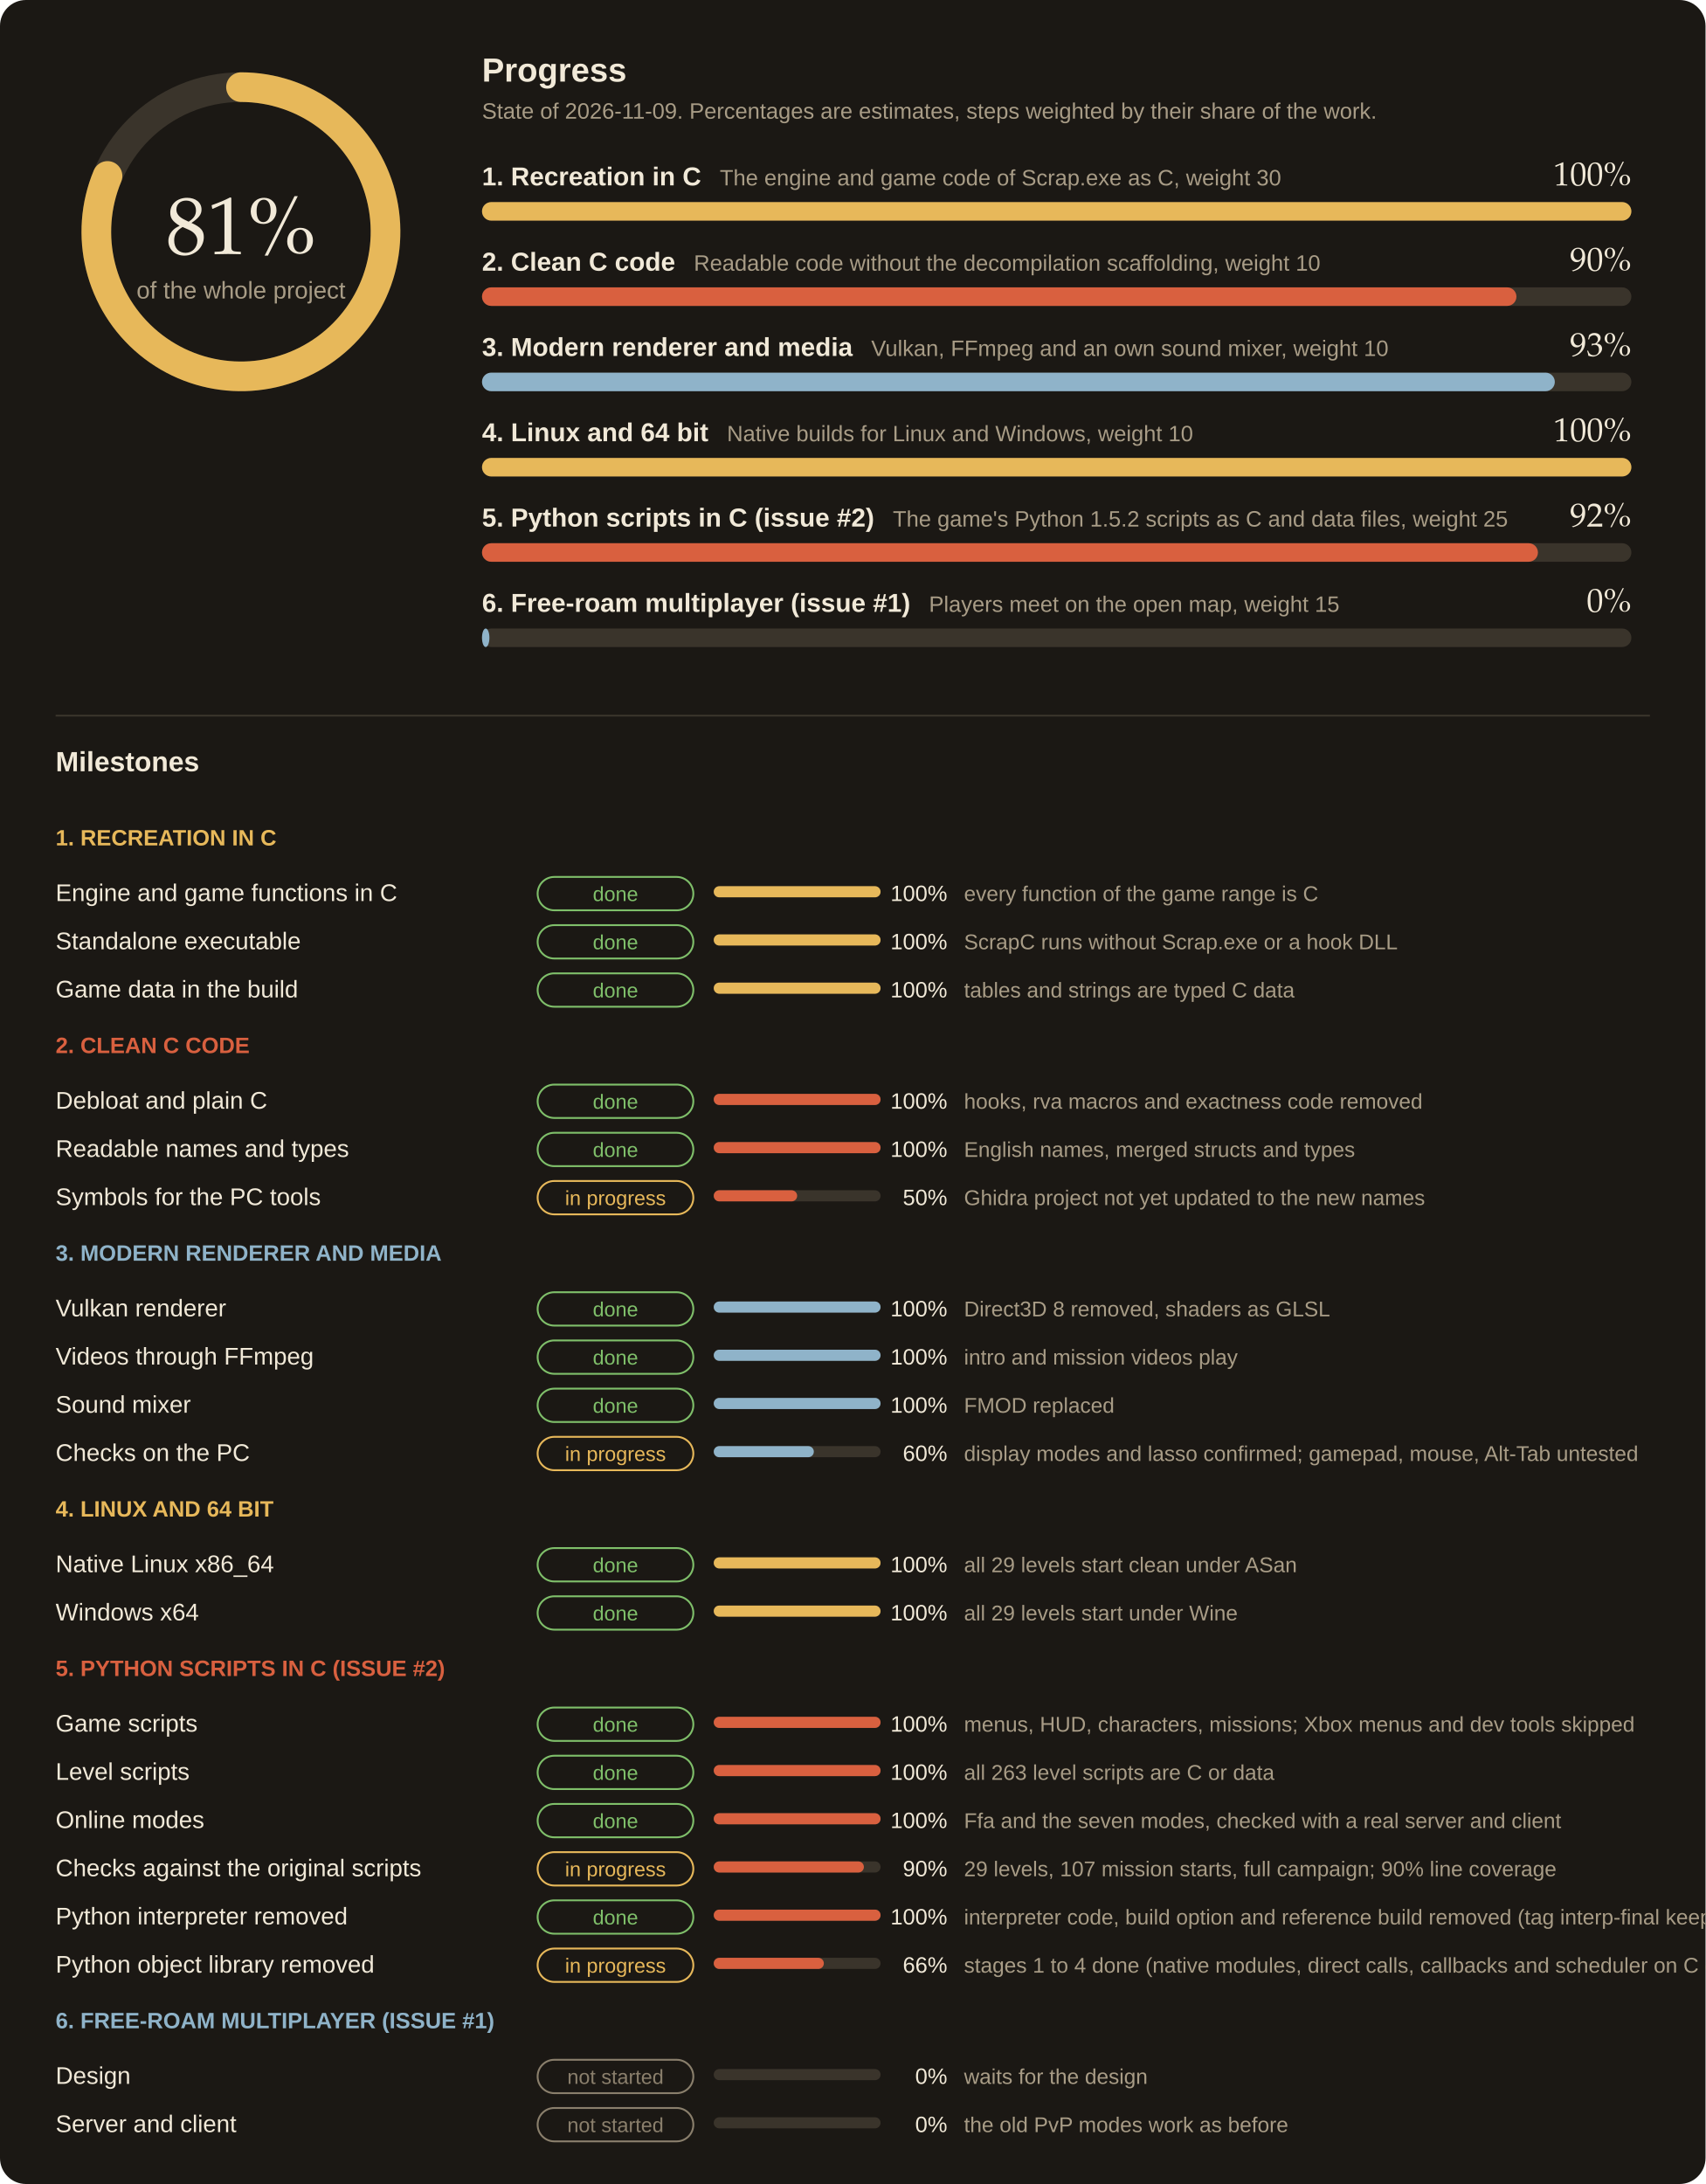
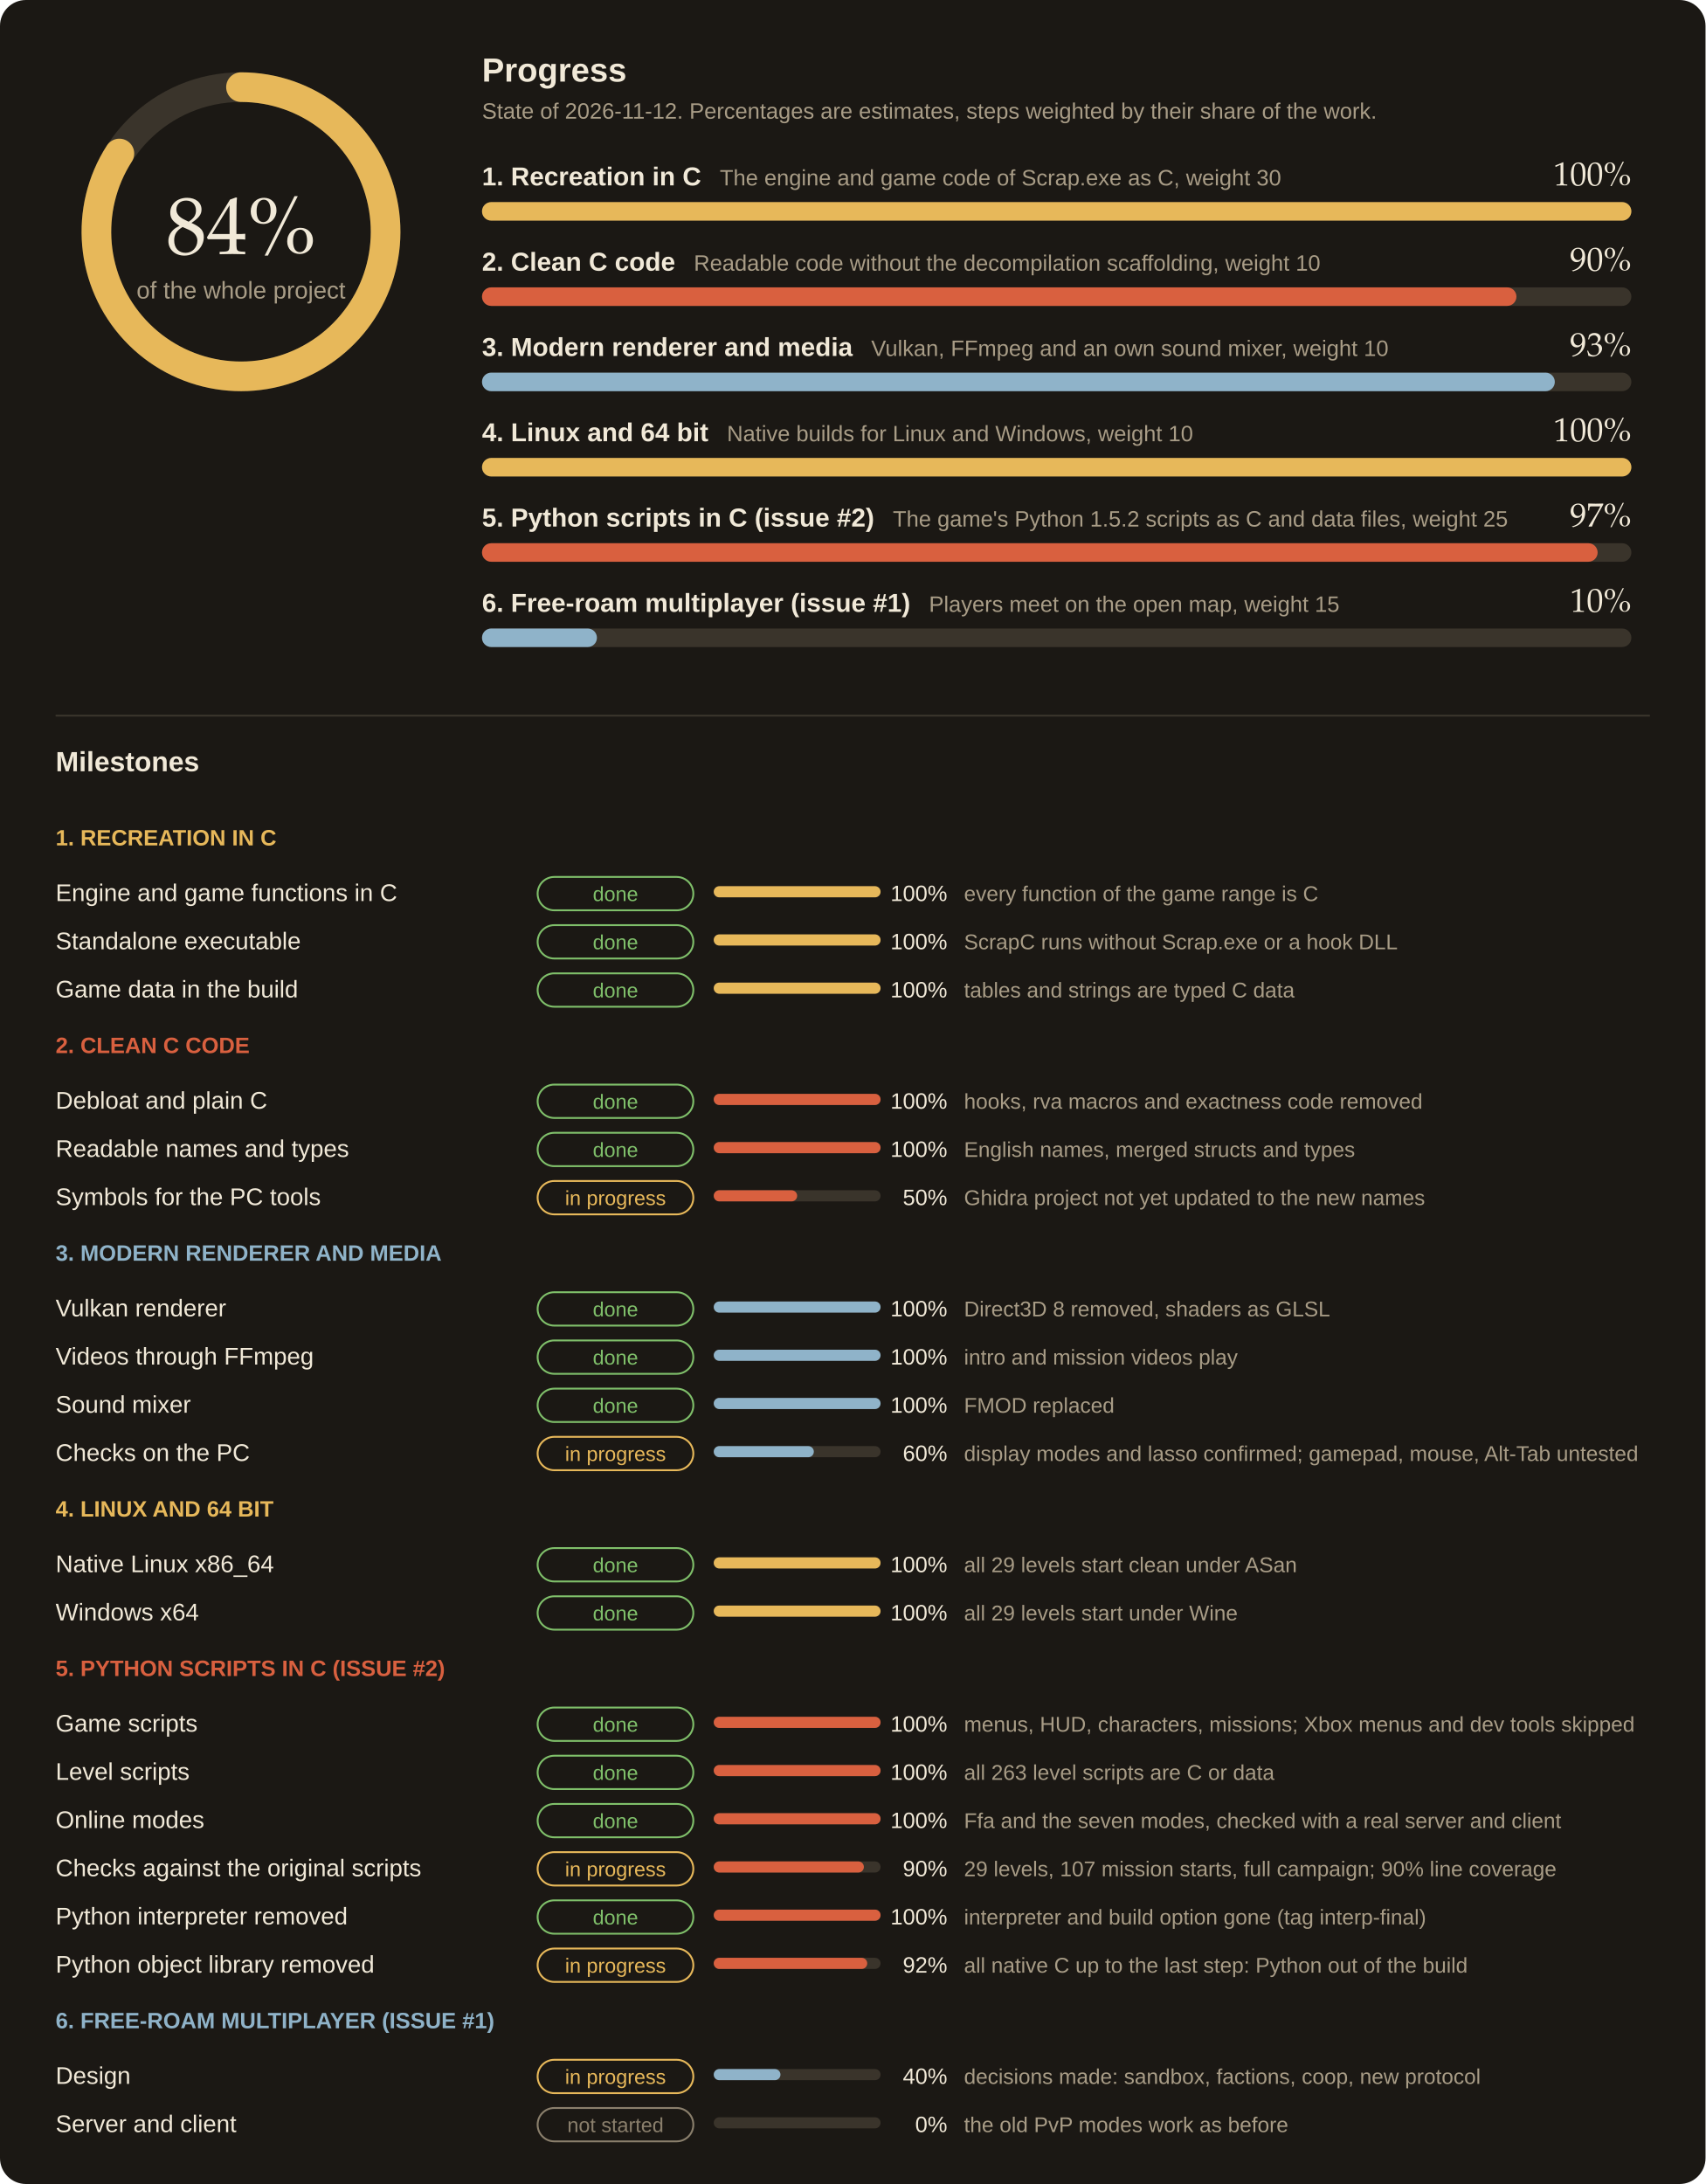
<svg xmlns="http://www.w3.org/2000/svg" viewBox="0 0 920 1178" width="920" height="1178">
  <rect width="920" height="1178" rx="14" fill="#1b1814" />
  <circle cx="130" cy="125" r="78" fill="none" stroke="#3a342b" stroke-width="16" />
-   <path d="M130.0,47.0 A78,78 0 1 1 58.0,94.9" fill="none" stroke="#e7b85a" stroke-width="16" stroke-linecap="round" />
-   <text x="130" y="137" text-anchor="middle" font-family="'Palatino Linotype', 'Book Antiqua', Palatino, Georgia, serif" font-size="44" fill="#f1e9d8">81%</text>
+   <path d="M130.0,47.0 A78,78 0 1 1 64.4,82.8" fill="none" stroke="#e7b85a" stroke-width="16" stroke-linecap="round" />
+   <text x="130" y="137" text-anchor="middle" font-family="'Palatino Linotype', 'Book Antiqua', Palatino, Georgia, serif" font-size="44" fill="#f1e9d8">84%</text>
  <text x="130" y="161" text-anchor="middle" font-family="'Segoe UI', 'Helvetica Neue', Arial, sans-serif" font-size="13" fill="#a89c86">of the whole project</text>
  <text x="260" y="44" font-family="'Segoe UI', 'Helvetica Neue', Arial, sans-serif" font-size="18" font-weight="600" fill="#f1e9d8">Progress</text>
-   <text x="260" y="64" font-family="'Segoe UI', 'Helvetica Neue', Arial, sans-serif" font-size="12" fill="#a89c86">State of 2026-11-09. Percentages are estimates, steps weighted by their share of the work.</text>
+   <text x="260" y="64" font-family="'Segoe UI', 'Helvetica Neue', Arial, sans-serif" font-size="12" fill="#a89c86">State of 2026-11-12. Percentages are estimates, steps weighted by their share of the work.</text>
  <text x="260" y="100" font-family="'Segoe UI', 'Helvetica Neue', Arial, sans-serif" font-size="14" font-weight="600" fill="#f1e9d8">1. Recreation in C<tspan dx="10" font-weight="400" fill="#a89c86" font-size="12">The engine and game code of Scrap.exe as C, weight 30</tspan>
  </text>
  <text x="880" y="100" text-anchor="end" font-family="'Palatino Linotype', 'Book Antiqua', Palatino, Georgia, serif" font-size="18" fill="#f1e9d8">100%</text>
  <rect x="260" y="109" width="620" height="10" rx="5" fill="#3a342b" />
  <rect x="260" y="109" width="620.0" height="10" rx="5" fill="#e7b85a" />
  <text x="260" y="146" font-family="'Segoe UI', 'Helvetica Neue', Arial, sans-serif" font-size="14" font-weight="600" fill="#f1e9d8">2. Clean C code<tspan dx="10" font-weight="400" fill="#a89c86" font-size="12">Readable code without the decompilation scaffolding, weight 10</tspan>
  </text>
  <text x="880" y="146" text-anchor="end" font-family="'Palatino Linotype', 'Book Antiqua', Palatino, Georgia, serif" font-size="18" fill="#f1e9d8">90%</text>
  <rect x="260" y="155" width="620" height="10" rx="5" fill="#3a342b" />
  <rect x="260" y="155" width="558.0" height="10" rx="5" fill="#d9603f" />
  <text x="260" y="192" font-family="'Segoe UI', 'Helvetica Neue', Arial, sans-serif" font-size="14" font-weight="600" fill="#f1e9d8">3. Modern renderer and media<tspan dx="10" font-weight="400" fill="#a89c86" font-size="12">Vulkan, FFmpeg and an own sound mixer, weight 10</tspan>
  </text>
  <text x="880" y="192" text-anchor="end" font-family="'Palatino Linotype', 'Book Antiqua', Palatino, Georgia, serif" font-size="18" fill="#f1e9d8">93%</text>
  <rect x="260" y="201" width="620" height="10" rx="5" fill="#3a342b" />
  <rect x="260" y="201" width="578.7" height="10" rx="5" fill="#8fb3c9" />
  <text x="260" y="238" font-family="'Segoe UI', 'Helvetica Neue', Arial, sans-serif" font-size="14" font-weight="600" fill="#f1e9d8">4. Linux and 64 bit<tspan dx="10" font-weight="400" fill="#a89c86" font-size="12">Native builds for Linux and Windows, weight 10</tspan>
  </text>
  <text x="880" y="238" text-anchor="end" font-family="'Palatino Linotype', 'Book Antiqua', Palatino, Georgia, serif" font-size="18" fill="#f1e9d8">100%</text>
  <rect x="260" y="247" width="620" height="10" rx="5" fill="#3a342b" />
  <rect x="260" y="247" width="620.0" height="10" rx="5" fill="#e7b85a" />
  <text x="260" y="284" font-family="'Segoe UI', 'Helvetica Neue', Arial, sans-serif" font-size="14" font-weight="600" fill="#f1e9d8">5. Python scripts in C (issue #2)<tspan dx="10" font-weight="400" fill="#a89c86" font-size="12">The game's Python 1.5.2 scripts as C and data files, weight 25</tspan>
  </text>
-   <text x="880" y="284" text-anchor="end" font-family="'Palatino Linotype', 'Book Antiqua', Palatino, Georgia, serif" font-size="18" fill="#f1e9d8">92%</text>
+   <text x="880" y="284" text-anchor="end" font-family="'Palatino Linotype', 'Book Antiqua', Palatino, Georgia, serif" font-size="18" fill="#f1e9d8">97%</text>
  <rect x="260" y="293" width="620" height="10" rx="5" fill="#3a342b" />
-   <rect x="260" y="293" width="569.6" height="10" rx="5" fill="#d9603f" />
+   <rect x="260" y="293" width="601.8" height="10" rx="5" fill="#d9603f" />
  <text x="260" y="330" font-family="'Segoe UI', 'Helvetica Neue', Arial, sans-serif" font-size="14" font-weight="600" fill="#f1e9d8">6. Free-roam multiplayer (issue #1)<tspan dx="10" font-weight="400" fill="#a89c86" font-size="12">Players meet on the open map, weight 15</tspan>
  </text>
-   <text x="880" y="330" text-anchor="end" font-family="'Palatino Linotype', 'Book Antiqua', Palatino, Georgia, serif" font-size="18" fill="#f1e9d8">0%</text>
+   <text x="880" y="330" text-anchor="end" font-family="'Palatino Linotype', 'Book Antiqua', Palatino, Georgia, serif" font-size="18" fill="#f1e9d8">10%</text>
  <rect x="260" y="339" width="620" height="10" rx="5" fill="#3a342b" />
-   <rect x="260" y="339" width="4.0" height="10" rx="5" fill="#8fb3c9" />
+   <rect x="260" y="339" width="62.0" height="10" rx="5" fill="#8fb3c9" />
  <line x1="30" y1="386" x2="890" y2="386" stroke="#3a342b" />
  <text x="30" y="416" font-family="'Segoe UI', 'Helvetica Neue', Arial, sans-serif" font-size="15" font-weight="600" fill="#f1e9d8">Milestones</text>
  <text x="30" y="456" font-family="'Segoe UI', 'Helvetica Neue', Arial, sans-serif" font-size="12" font-weight="600" fill="#e7b85a">1. RECREATION IN C</text>
  <text x="30" y="486" font-family="'Segoe UI', 'Helvetica Neue', Arial, sans-serif" font-size="13" fill="#f1e9d8">Engine and game functions in C</text>
  <rect x="290" y="473" width="84" height="18" rx="9" fill="none" stroke="#7fbf6a" />
  <text x="332" y="486" text-anchor="middle" font-family="'Segoe UI', 'Helvetica Neue', Arial, sans-serif" font-size="11" fill="#7fbf6a">done</text>
  <rect x="385" y="478" width="90" height="6" rx="3" fill="#3a342b" />
  <rect x="385" y="478" width="90.0" height="6" rx="3" fill="#e7b85a" />
  <text x="511" y="486" text-anchor="end" font-family="'Segoe UI', 'Helvetica Neue', Arial, sans-serif" font-size="12" fill="#f1e9d8">100%</text>
  <text x="520" y="486" font-family="'Segoe UI', 'Helvetica Neue', Arial, sans-serif" font-size="11.5" fill="#a89c86">every function of the game range is C</text>
  <text x="30" y="512" font-family="'Segoe UI', 'Helvetica Neue', Arial, sans-serif" font-size="13" fill="#f1e9d8">Standalone executable</text>
  <rect x="290" y="499" width="84" height="18" rx="9" fill="none" stroke="#7fbf6a" />
  <text x="332" y="512" text-anchor="middle" font-family="'Segoe UI', 'Helvetica Neue', Arial, sans-serif" font-size="11" fill="#7fbf6a">done</text>
  <rect x="385" y="504" width="90" height="6" rx="3" fill="#3a342b" />
  <rect x="385" y="504" width="90.0" height="6" rx="3" fill="#e7b85a" />
  <text x="511" y="512" text-anchor="end" font-family="'Segoe UI', 'Helvetica Neue', Arial, sans-serif" font-size="12" fill="#f1e9d8">100%</text>
  <text x="520" y="512" font-family="'Segoe UI', 'Helvetica Neue', Arial, sans-serif" font-size="11.5" fill="#a89c86">ScrapC runs without Scrap.exe or a hook DLL</text>
  <text x="30" y="538" font-family="'Segoe UI', 'Helvetica Neue', Arial, sans-serif" font-size="13" fill="#f1e9d8">Game data in the build</text>
  <rect x="290" y="525" width="84" height="18" rx="9" fill="none" stroke="#7fbf6a" />
  <text x="332" y="538" text-anchor="middle" font-family="'Segoe UI', 'Helvetica Neue', Arial, sans-serif" font-size="11" fill="#7fbf6a">done</text>
  <rect x="385" y="530" width="90" height="6" rx="3" fill="#3a342b" />
  <rect x="385" y="530" width="90.0" height="6" rx="3" fill="#e7b85a" />
  <text x="511" y="538" text-anchor="end" font-family="'Segoe UI', 'Helvetica Neue', Arial, sans-serif" font-size="12" fill="#f1e9d8">100%</text>
  <text x="520" y="538" font-family="'Segoe UI', 'Helvetica Neue', Arial, sans-serif" font-size="11.5" fill="#a89c86">tables and strings are typed C data</text>
  <text x="30" y="568" font-family="'Segoe UI', 'Helvetica Neue', Arial, sans-serif" font-size="12" font-weight="600" fill="#d9603f">2. CLEAN C CODE</text>
  <text x="30" y="598" font-family="'Segoe UI', 'Helvetica Neue', Arial, sans-serif" font-size="13" fill="#f1e9d8">Debloat and plain C</text>
  <rect x="290" y="585" width="84" height="18" rx="9" fill="none" stroke="#7fbf6a" />
  <text x="332" y="598" text-anchor="middle" font-family="'Segoe UI', 'Helvetica Neue', Arial, sans-serif" font-size="11" fill="#7fbf6a">done</text>
  <rect x="385" y="590" width="90" height="6" rx="3" fill="#3a342b" />
  <rect x="385" y="590" width="90.0" height="6" rx="3" fill="#d9603f" />
  <text x="511" y="598" text-anchor="end" font-family="'Segoe UI', 'Helvetica Neue', Arial, sans-serif" font-size="12" fill="#f1e9d8">100%</text>
  <text x="520" y="598" font-family="'Segoe UI', 'Helvetica Neue', Arial, sans-serif" font-size="11.5" fill="#a89c86">hooks, rva macros and exactness code removed</text>
  <text x="30" y="624" font-family="'Segoe UI', 'Helvetica Neue', Arial, sans-serif" font-size="13" fill="#f1e9d8">Readable names and types</text>
  <rect x="290" y="611" width="84" height="18" rx="9" fill="none" stroke="#7fbf6a" />
  <text x="332" y="624" text-anchor="middle" font-family="'Segoe UI', 'Helvetica Neue', Arial, sans-serif" font-size="11" fill="#7fbf6a">done</text>
  <rect x="385" y="616" width="90" height="6" rx="3" fill="#3a342b" />
  <rect x="385" y="616" width="90.0" height="6" rx="3" fill="#d9603f" />
  <text x="511" y="624" text-anchor="end" font-family="'Segoe UI', 'Helvetica Neue', Arial, sans-serif" font-size="12" fill="#f1e9d8">100%</text>
  <text x="520" y="624" font-family="'Segoe UI', 'Helvetica Neue', Arial, sans-serif" font-size="11.5" fill="#a89c86">English names, merged structs and types</text>
  <text x="30" y="650" font-family="'Segoe UI', 'Helvetica Neue', Arial, sans-serif" font-size="13" fill="#f1e9d8">Symbols for the PC tools</text>
  <rect x="290" y="637" width="84" height="18" rx="9" fill="none" stroke="#e7b85a" />
  <text x="332" y="650" text-anchor="middle" font-family="'Segoe UI', 'Helvetica Neue', Arial, sans-serif" font-size="11" fill="#e7b85a">in progress</text>
  <rect x="385" y="642" width="90" height="6" rx="3" fill="#3a342b" />
  <rect x="385" y="642" width="45.0" height="6" rx="3" fill="#d9603f" />
  <text x="511" y="650" text-anchor="end" font-family="'Segoe UI', 'Helvetica Neue', Arial, sans-serif" font-size="12" fill="#f1e9d8">50%</text>
  <text x="520" y="650" font-family="'Segoe UI', 'Helvetica Neue', Arial, sans-serif" font-size="11.5" fill="#a89c86">Ghidra project not yet updated to the new names</text>
  <text x="30" y="680" font-family="'Segoe UI', 'Helvetica Neue', Arial, sans-serif" font-size="12" font-weight="600" fill="#8fb3c9">3. MODERN RENDERER AND MEDIA</text>
  <text x="30" y="710" font-family="'Segoe UI', 'Helvetica Neue', Arial, sans-serif" font-size="13" fill="#f1e9d8">Vulkan renderer</text>
  <rect x="290" y="697" width="84" height="18" rx="9" fill="none" stroke="#7fbf6a" />
  <text x="332" y="710" text-anchor="middle" font-family="'Segoe UI', 'Helvetica Neue', Arial, sans-serif" font-size="11" fill="#7fbf6a">done</text>
  <rect x="385" y="702" width="90" height="6" rx="3" fill="#3a342b" />
  <rect x="385" y="702" width="90.0" height="6" rx="3" fill="#8fb3c9" />
  <text x="511" y="710" text-anchor="end" font-family="'Segoe UI', 'Helvetica Neue', Arial, sans-serif" font-size="12" fill="#f1e9d8">100%</text>
  <text x="520" y="710" font-family="'Segoe UI', 'Helvetica Neue', Arial, sans-serif" font-size="11.5" fill="#a89c86">Direct3D 8 removed, shaders as GLSL</text>
  <text x="30" y="736" font-family="'Segoe UI', 'Helvetica Neue', Arial, sans-serif" font-size="13" fill="#f1e9d8">Videos through FFmpeg</text>
  <rect x="290" y="723" width="84" height="18" rx="9" fill="none" stroke="#7fbf6a" />
  <text x="332" y="736" text-anchor="middle" font-family="'Segoe UI', 'Helvetica Neue', Arial, sans-serif" font-size="11" fill="#7fbf6a">done</text>
  <rect x="385" y="728" width="90" height="6" rx="3" fill="#3a342b" />
  <rect x="385" y="728" width="90.0" height="6" rx="3" fill="#8fb3c9" />
  <text x="511" y="736" text-anchor="end" font-family="'Segoe UI', 'Helvetica Neue', Arial, sans-serif" font-size="12" fill="#f1e9d8">100%</text>
  <text x="520" y="736" font-family="'Segoe UI', 'Helvetica Neue', Arial, sans-serif" font-size="11.5" fill="#a89c86">intro and mission videos play</text>
  <text x="30" y="762" font-family="'Segoe UI', 'Helvetica Neue', Arial, sans-serif" font-size="13" fill="#f1e9d8">Sound mixer</text>
  <rect x="290" y="749" width="84" height="18" rx="9" fill="none" stroke="#7fbf6a" />
  <text x="332" y="762" text-anchor="middle" font-family="'Segoe UI', 'Helvetica Neue', Arial, sans-serif" font-size="11" fill="#7fbf6a">done</text>
  <rect x="385" y="754" width="90" height="6" rx="3" fill="#3a342b" />
  <rect x="385" y="754" width="90.0" height="6" rx="3" fill="#8fb3c9" />
  <text x="511" y="762" text-anchor="end" font-family="'Segoe UI', 'Helvetica Neue', Arial, sans-serif" font-size="12" fill="#f1e9d8">100%</text>
  <text x="520" y="762" font-family="'Segoe UI', 'Helvetica Neue', Arial, sans-serif" font-size="11.5" fill="#a89c86">FMOD replaced</text>
  <text x="30" y="788" font-family="'Segoe UI', 'Helvetica Neue', Arial, sans-serif" font-size="13" fill="#f1e9d8">Checks on the PC</text>
  <rect x="290" y="775" width="84" height="18" rx="9" fill="none" stroke="#e7b85a" />
  <text x="332" y="788" text-anchor="middle" font-family="'Segoe UI', 'Helvetica Neue', Arial, sans-serif" font-size="11" fill="#e7b85a">in progress</text>
  <rect x="385" y="780" width="90" height="6" rx="3" fill="#3a342b" />
  <rect x="385" y="780" width="54.0" height="6" rx="3" fill="#8fb3c9" />
  <text x="511" y="788" text-anchor="end" font-family="'Segoe UI', 'Helvetica Neue', Arial, sans-serif" font-size="12" fill="#f1e9d8">60%</text>
  <text x="520" y="788" font-family="'Segoe UI', 'Helvetica Neue', Arial, sans-serif" font-size="11.5" fill="#a89c86">display modes and lasso confirmed; gamepad, mouse, Alt-Tab untested</text>
  <text x="30" y="818" font-family="'Segoe UI', 'Helvetica Neue', Arial, sans-serif" font-size="12" font-weight="600" fill="#e7b85a">4. LINUX AND 64 BIT</text>
  <text x="30" y="848" font-family="'Segoe UI', 'Helvetica Neue', Arial, sans-serif" font-size="13" fill="#f1e9d8">Native Linux x86_64</text>
  <rect x="290" y="835" width="84" height="18" rx="9" fill="none" stroke="#7fbf6a" />
  <text x="332" y="848" text-anchor="middle" font-family="'Segoe UI', 'Helvetica Neue', Arial, sans-serif" font-size="11" fill="#7fbf6a">done</text>
  <rect x="385" y="840" width="90" height="6" rx="3" fill="#3a342b" />
  <rect x="385" y="840" width="90.0" height="6" rx="3" fill="#e7b85a" />
  <text x="511" y="848" text-anchor="end" font-family="'Segoe UI', 'Helvetica Neue', Arial, sans-serif" font-size="12" fill="#f1e9d8">100%</text>
  <text x="520" y="848" font-family="'Segoe UI', 'Helvetica Neue', Arial, sans-serif" font-size="11.5" fill="#a89c86">all 29 levels start clean under ASan</text>
  <text x="30" y="874" font-family="'Segoe UI', 'Helvetica Neue', Arial, sans-serif" font-size="13" fill="#f1e9d8">Windows x64</text>
  <rect x="290" y="861" width="84" height="18" rx="9" fill="none" stroke="#7fbf6a" />
  <text x="332" y="874" text-anchor="middle" font-family="'Segoe UI', 'Helvetica Neue', Arial, sans-serif" font-size="11" fill="#7fbf6a">done</text>
  <rect x="385" y="866" width="90" height="6" rx="3" fill="#3a342b" />
  <rect x="385" y="866" width="90.0" height="6" rx="3" fill="#e7b85a" />
  <text x="511" y="874" text-anchor="end" font-family="'Segoe UI', 'Helvetica Neue', Arial, sans-serif" font-size="12" fill="#f1e9d8">100%</text>
  <text x="520" y="874" font-family="'Segoe UI', 'Helvetica Neue', Arial, sans-serif" font-size="11.5" fill="#a89c86">all 29 levels start under Wine</text>
  <text x="30" y="904" font-family="'Segoe UI', 'Helvetica Neue', Arial, sans-serif" font-size="12" font-weight="600" fill="#d9603f">5. PYTHON SCRIPTS IN C (ISSUE #2)</text>
  <text x="30" y="934" font-family="'Segoe UI', 'Helvetica Neue', Arial, sans-serif" font-size="13" fill="#f1e9d8">Game scripts</text>
  <rect x="290" y="921" width="84" height="18" rx="9" fill="none" stroke="#7fbf6a" />
  <text x="332" y="934" text-anchor="middle" font-family="'Segoe UI', 'Helvetica Neue', Arial, sans-serif" font-size="11" fill="#7fbf6a">done</text>
  <rect x="385" y="926" width="90" height="6" rx="3" fill="#3a342b" />
  <rect x="385" y="926" width="90.0" height="6" rx="3" fill="#d9603f" />
  <text x="511" y="934" text-anchor="end" font-family="'Segoe UI', 'Helvetica Neue', Arial, sans-serif" font-size="12" fill="#f1e9d8">100%</text>
  <text x="520" y="934" font-family="'Segoe UI', 'Helvetica Neue', Arial, sans-serif" font-size="11.5" fill="#a89c86">menus, HUD, characters, missions; Xbox menus and dev tools skipped</text>
  <text x="30" y="960" font-family="'Segoe UI', 'Helvetica Neue', Arial, sans-serif" font-size="13" fill="#f1e9d8">Level scripts</text>
  <rect x="290" y="947" width="84" height="18" rx="9" fill="none" stroke="#7fbf6a" />
  <text x="332" y="960" text-anchor="middle" font-family="'Segoe UI', 'Helvetica Neue', Arial, sans-serif" font-size="11" fill="#7fbf6a">done</text>
  <rect x="385" y="952" width="90" height="6" rx="3" fill="#3a342b" />
  <rect x="385" y="952" width="90.0" height="6" rx="3" fill="#d9603f" />
  <text x="511" y="960" text-anchor="end" font-family="'Segoe UI', 'Helvetica Neue', Arial, sans-serif" font-size="12" fill="#f1e9d8">100%</text>
  <text x="520" y="960" font-family="'Segoe UI', 'Helvetica Neue', Arial, sans-serif" font-size="11.5" fill="#a89c86">all 263 level scripts are C or data</text>
  <text x="30" y="986" font-family="'Segoe UI', 'Helvetica Neue', Arial, sans-serif" font-size="13" fill="#f1e9d8">Online modes</text>
  <rect x="290" y="973" width="84" height="18" rx="9" fill="none" stroke="#7fbf6a" />
  <text x="332" y="986" text-anchor="middle" font-family="'Segoe UI', 'Helvetica Neue', Arial, sans-serif" font-size="11" fill="#7fbf6a">done</text>
  <rect x="385" y="978" width="90" height="6" rx="3" fill="#3a342b" />
  <rect x="385" y="978" width="90.0" height="6" rx="3" fill="#d9603f" />
  <text x="511" y="986" text-anchor="end" font-family="'Segoe UI', 'Helvetica Neue', Arial, sans-serif" font-size="12" fill="#f1e9d8">100%</text>
  <text x="520" y="986" font-family="'Segoe UI', 'Helvetica Neue', Arial, sans-serif" font-size="11.5" fill="#a89c86">Ffa and the seven modes, checked with a real server and client</text>
  <text x="30" y="1012" font-family="'Segoe UI', 'Helvetica Neue', Arial, sans-serif" font-size="13" fill="#f1e9d8">Checks against the original scripts</text>
  <rect x="290" y="999" width="84" height="18" rx="9" fill="none" stroke="#e7b85a" />
  <text x="332" y="1012" text-anchor="middle" font-family="'Segoe UI', 'Helvetica Neue', Arial, sans-serif" font-size="11" fill="#e7b85a">in progress</text>
  <rect x="385" y="1004" width="90" height="6" rx="3" fill="#3a342b" />
  <rect x="385" y="1004" width="81.0" height="6" rx="3" fill="#d9603f" />
  <text x="511" y="1012" text-anchor="end" font-family="'Segoe UI', 'Helvetica Neue', Arial, sans-serif" font-size="12" fill="#f1e9d8">90%</text>
  <text x="520" y="1012" font-family="'Segoe UI', 'Helvetica Neue', Arial, sans-serif" font-size="11.5" fill="#a89c86">29 levels, 107 mission starts, full campaign; 90% line coverage</text>
  <text x="30" y="1038" font-family="'Segoe UI', 'Helvetica Neue', Arial, sans-serif" font-size="13" fill="#f1e9d8">Python interpreter removed</text>
  <rect x="290" y="1025" width="84" height="18" rx="9" fill="none" stroke="#7fbf6a" />
  <text x="332" y="1038" text-anchor="middle" font-family="'Segoe UI', 'Helvetica Neue', Arial, sans-serif" font-size="11" fill="#7fbf6a">done</text>
  <rect x="385" y="1030" width="90" height="6" rx="3" fill="#3a342b" />
  <rect x="385" y="1030" width="90.0" height="6" rx="3" fill="#d9603f" />
  <text x="511" y="1038" text-anchor="end" font-family="'Segoe UI', 'Helvetica Neue', Arial, sans-serif" font-size="12" fill="#f1e9d8">100%</text>
-   <text x="520" y="1038" font-family="'Segoe UI', 'Helvetica Neue', Arial, sans-serif" font-size="11.5" fill="#a89c86">interpreter code, build option and reference build removed (tag interp-final keeps the last state)</text>
+   <text x="520" y="1038" font-family="'Segoe UI', 'Helvetica Neue', Arial, sans-serif" font-size="11.5" fill="#a89c86">interpreter and build option gone (tag interp-final)</text>
  <text x="30" y="1064" font-family="'Segoe UI', 'Helvetica Neue', Arial, sans-serif" font-size="13" fill="#f1e9d8">Python object library removed</text>
  <rect x="290" y="1051" width="84" height="18" rx="9" fill="none" stroke="#e7b85a" />
  <text x="332" y="1064" text-anchor="middle" font-family="'Segoe UI', 'Helvetica Neue', Arial, sans-serif" font-size="11" fill="#e7b85a">in progress</text>
  <rect x="385" y="1056" width="90" height="6" rx="3" fill="#3a342b" />
-   <rect x="385" y="1056" width="59.4" height="6" rx="3" fill="#d9603f" />
-   <text x="511" y="1064" text-anchor="end" font-family="'Segoe UI', 'Helvetica Neue', Arial, sans-serif" font-size="12" fill="#f1e9d8">66%</text>
-   <text x="520" y="1064" font-family="'Segoe UI', 'Helvetica Neue', Arial, sans-serif" font-size="11.5" fill="#a89c86">stages 1 to 4 done (native modules, direct calls, callbacks and scheduler on C entries); variables, data paths and engine API under way</text>
+   <rect x="385" y="1056" width="82.8" height="6" rx="3" fill="#d9603f" />
+   <text x="511" y="1064" text-anchor="end" font-family="'Segoe UI', 'Helvetica Neue', Arial, sans-serif" font-size="12" fill="#f1e9d8">92%</text>
+   <text x="520" y="1064" font-family="'Segoe UI', 'Helvetica Neue', Arial, sans-serif" font-size="11.5" fill="#a89c86">all native C up to the last step: Python out of the build</text>
  <text x="30" y="1094" font-family="'Segoe UI', 'Helvetica Neue', Arial, sans-serif" font-size="12" font-weight="600" fill="#8fb3c9">6. FREE-ROAM MULTIPLAYER (ISSUE #1)</text>
  <text x="30" y="1124" font-family="'Segoe UI', 'Helvetica Neue', Arial, sans-serif" font-size="13" fill="#f1e9d8">Design</text>
-   <rect x="290" y="1111" width="84" height="18" rx="9" fill="none" stroke="#8a7f6c" />
-   <text x="332" y="1124" text-anchor="middle" font-family="'Segoe UI', 'Helvetica Neue', Arial, sans-serif" font-size="11" fill="#8a7f6c">not started</text>
+   <rect x="290" y="1111" width="84" height="18" rx="9" fill="none" stroke="#e7b85a" />
+   <text x="332" y="1124" text-anchor="middle" font-family="'Segoe UI', 'Helvetica Neue', Arial, sans-serif" font-size="11" fill="#e7b85a">in progress</text>
  <rect x="385" y="1116" width="90" height="6" rx="3" fill="#3a342b" />
-   <text x="511" y="1124" text-anchor="end" font-family="'Segoe UI', 'Helvetica Neue', Arial, sans-serif" font-size="12" fill="#f1e9d8">0%</text>
-   <text x="520" y="1124" font-family="'Segoe UI', 'Helvetica Neue', Arial, sans-serif" font-size="11.5" fill="#a89c86">waits for the design</text>
+   <rect x="385" y="1116" width="36.0" height="6" rx="3" fill="#8fb3c9" />
+   <text x="511" y="1124" text-anchor="end" font-family="'Segoe UI', 'Helvetica Neue', Arial, sans-serif" font-size="12" fill="#f1e9d8">40%</text>
+   <text x="520" y="1124" font-family="'Segoe UI', 'Helvetica Neue', Arial, sans-serif" font-size="11.5" fill="#a89c86">decisions made: sandbox, factions, coop, new protocol</text>
  <text x="30" y="1150" font-family="'Segoe UI', 'Helvetica Neue', Arial, sans-serif" font-size="13" fill="#f1e9d8">Server and client</text>
  <rect x="290" y="1137" width="84" height="18" rx="9" fill="none" stroke="#8a7f6c" />
  <text x="332" y="1150" text-anchor="middle" font-family="'Segoe UI', 'Helvetica Neue', Arial, sans-serif" font-size="11" fill="#8a7f6c">not started</text>
  <rect x="385" y="1142" width="90" height="6" rx="3" fill="#3a342b" />
  <text x="511" y="1150" text-anchor="end" font-family="'Segoe UI', 'Helvetica Neue', Arial, sans-serif" font-size="12" fill="#f1e9d8">0%</text>
  <text x="520" y="1150" font-family="'Segoe UI', 'Helvetica Neue', Arial, sans-serif" font-size="11.5" fill="#a89c86">the old PvP modes work as before</text>
</svg>
